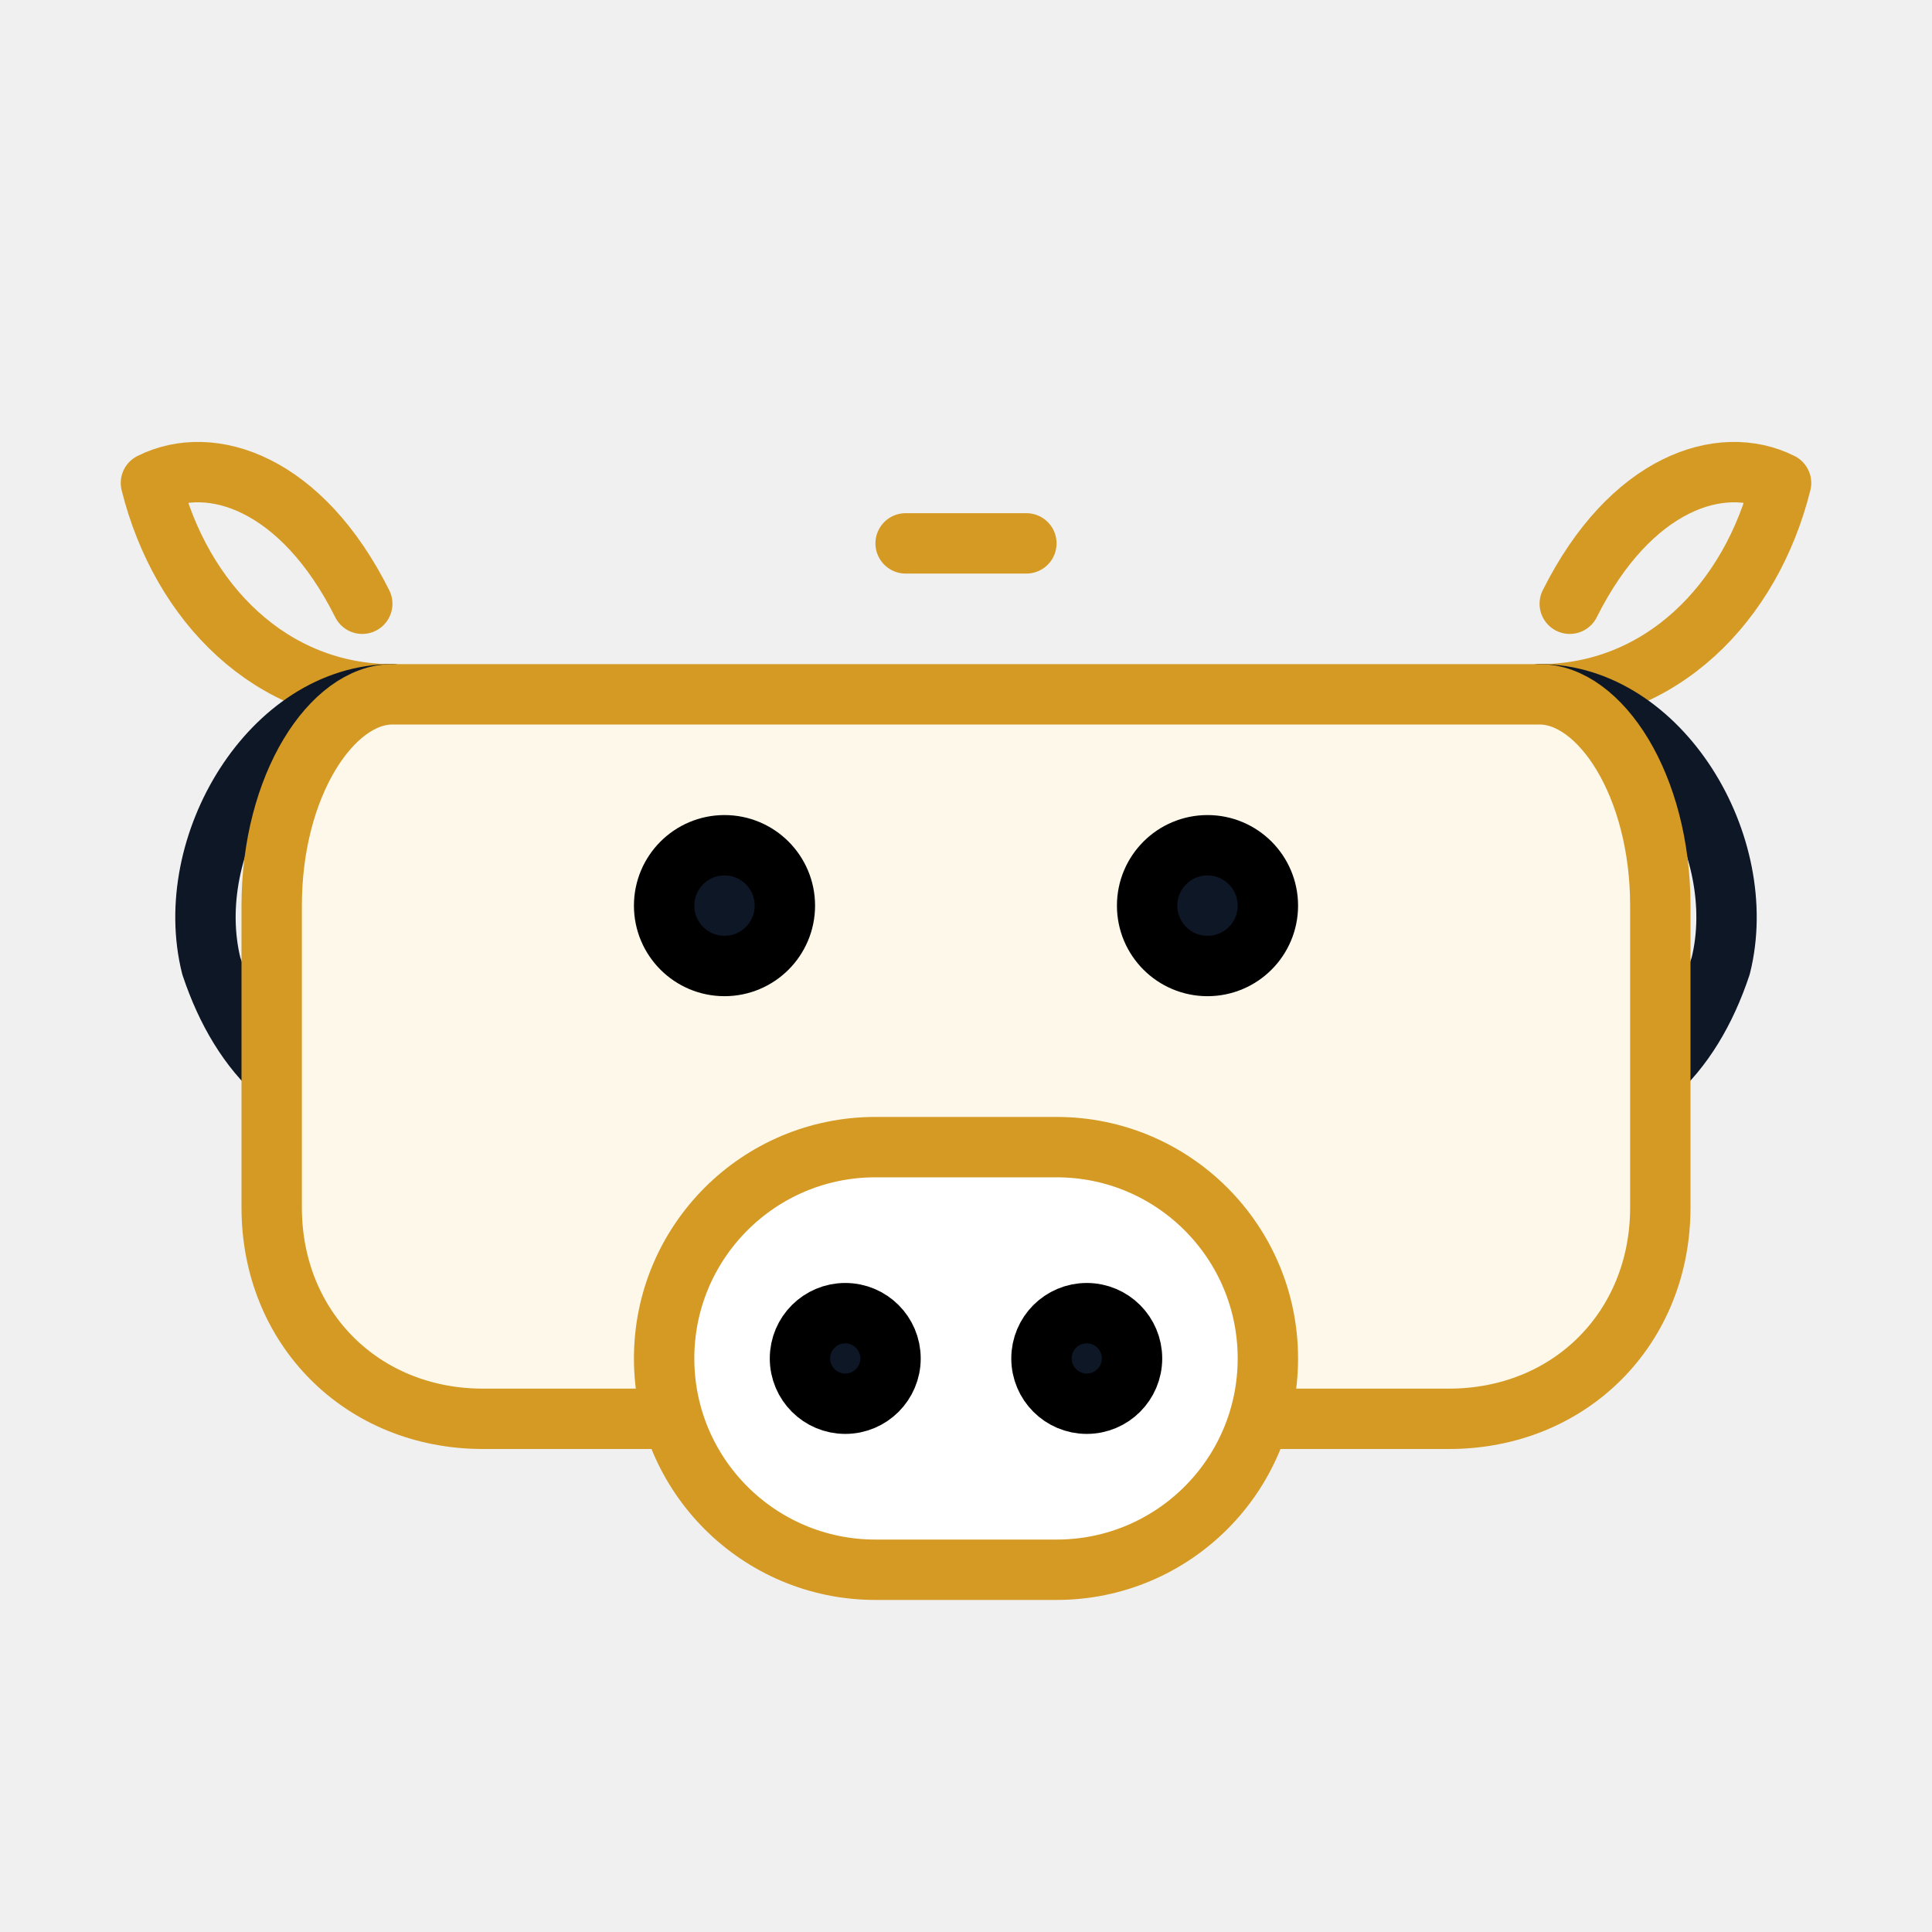
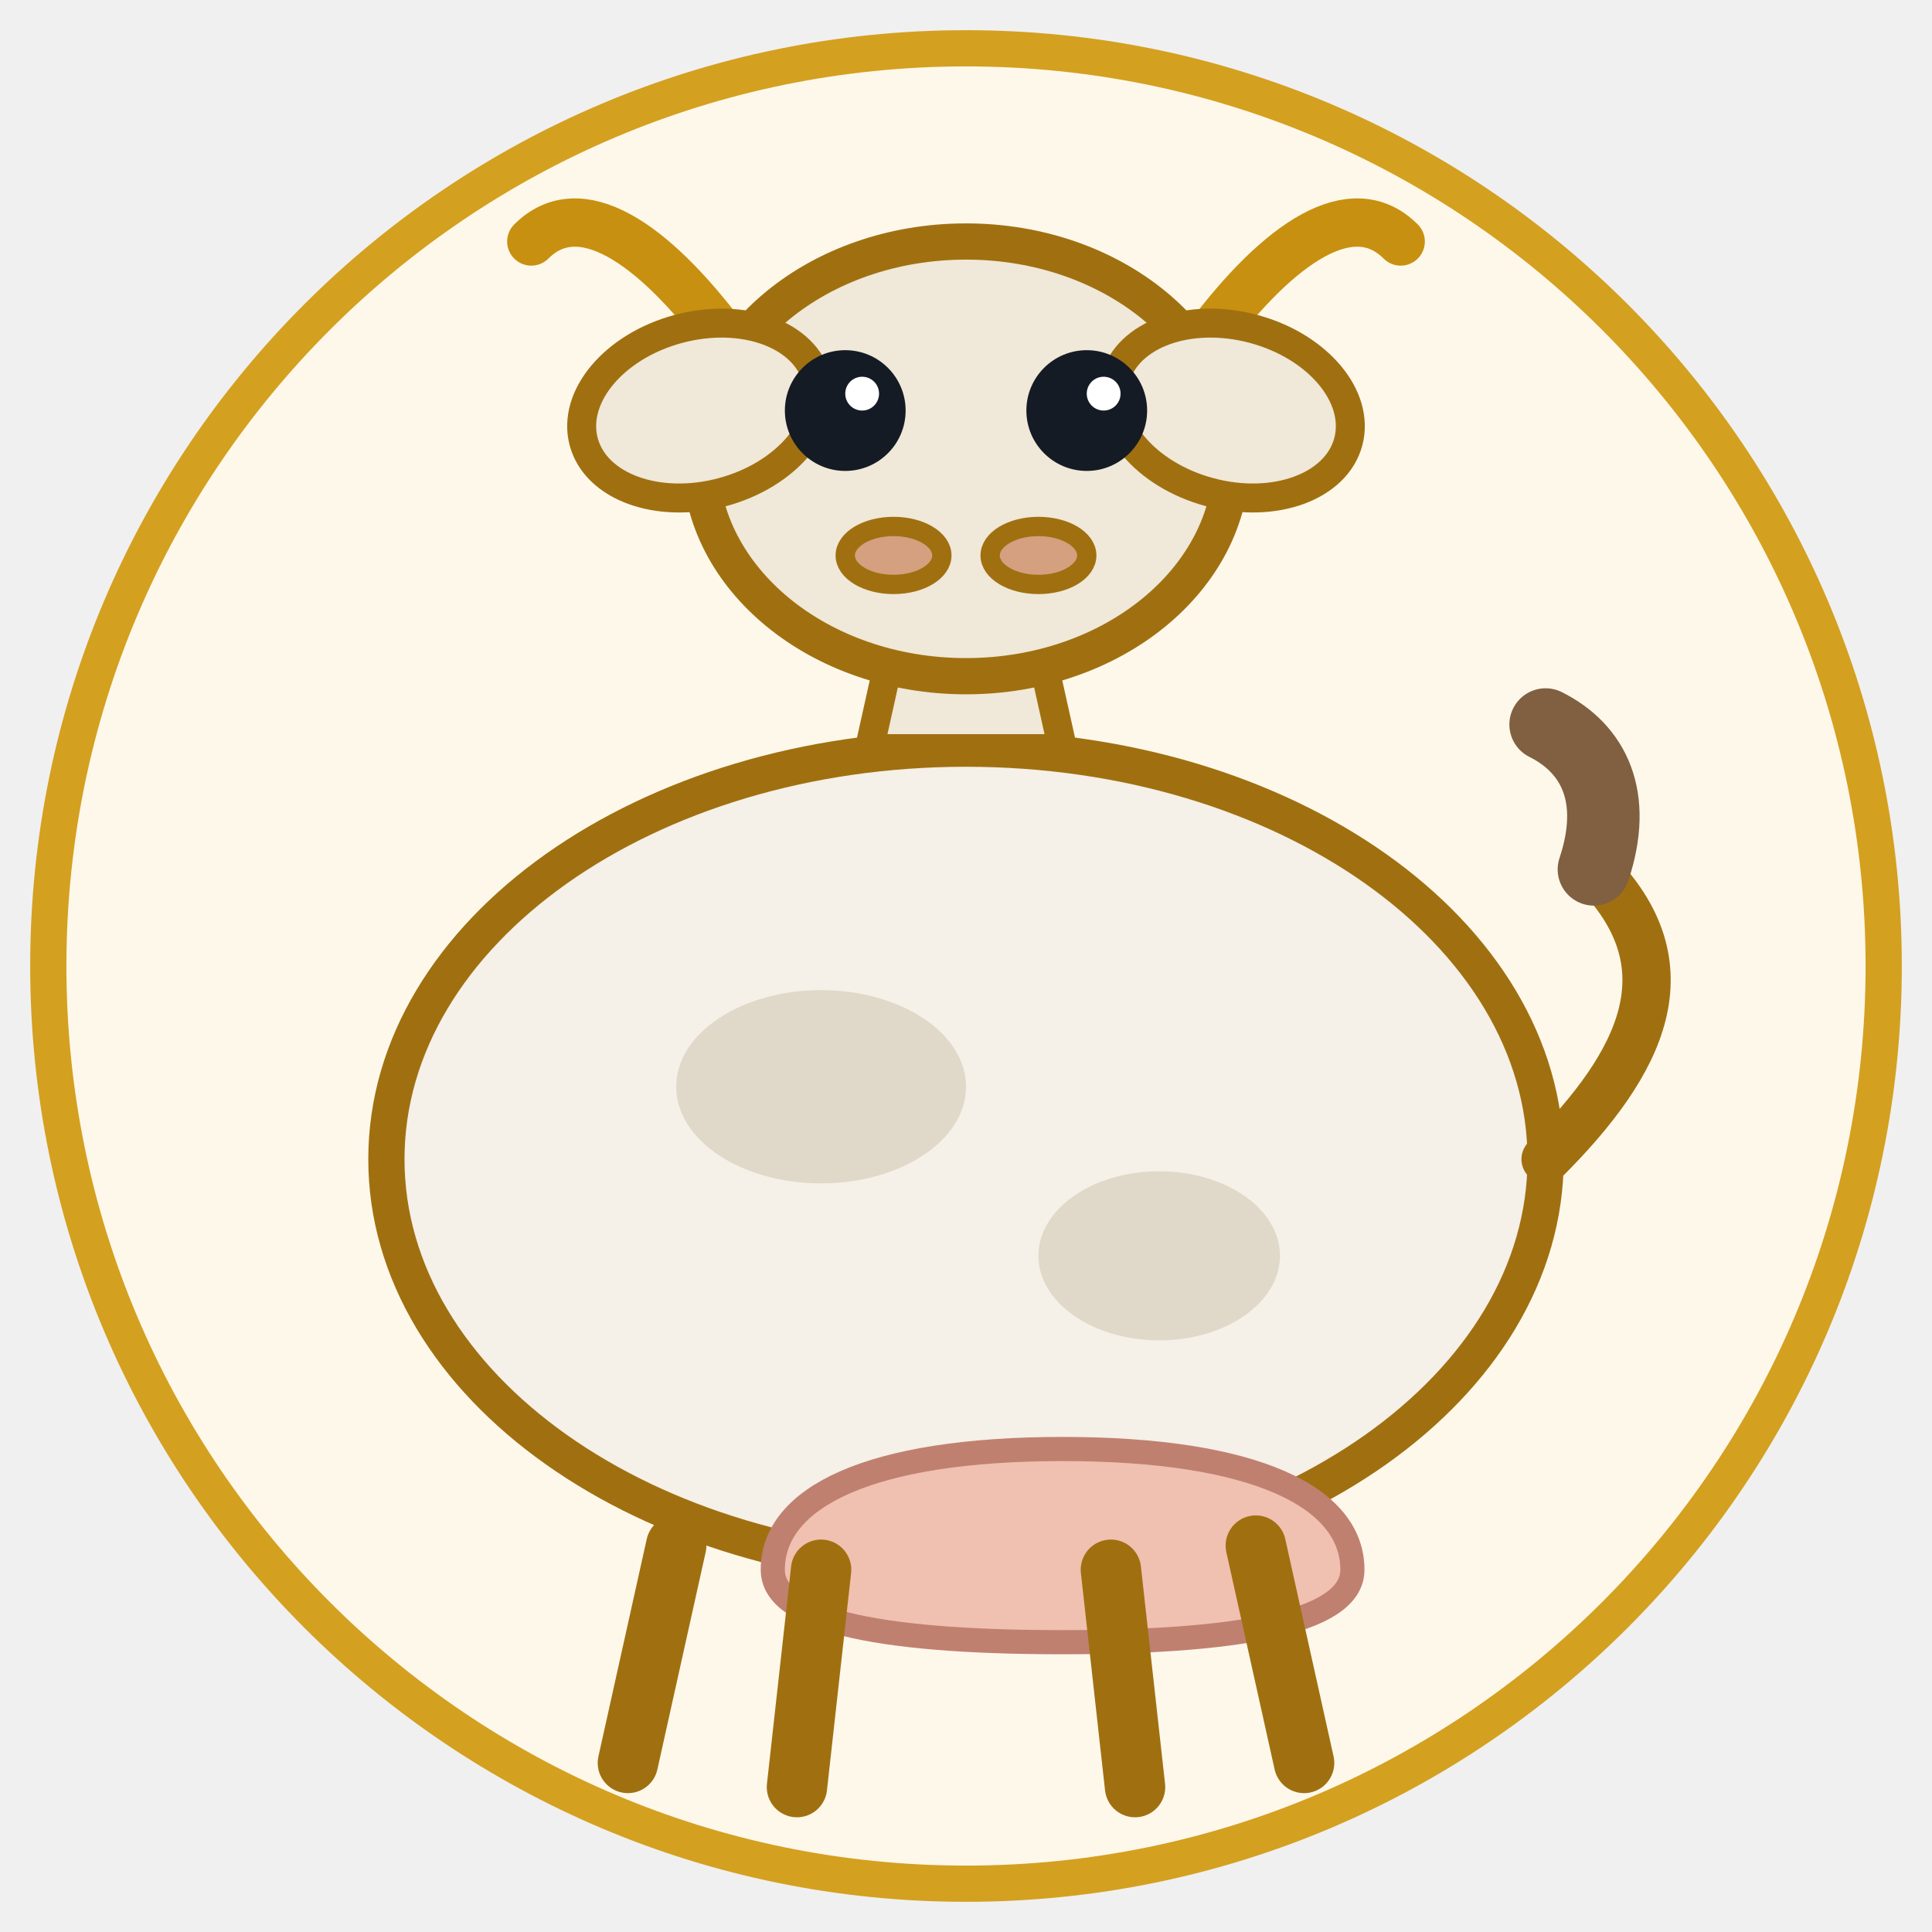
- <svg xmlns="http://www.w3.org/2000/svg" viewBox="0 0 64 64" fill="none" stroke="currentColor" stroke-width="2" stroke-linecap="round" stroke-linejoin="round">
-   <path d="M12 20c-2-4-5-5-7-4 1 4 4 7 8 7" stroke="#d49a24" />
-   <path d="M52 20c2-4 5-5 7-4-1 4-4 7-8 7" stroke="#d49a24" />
-   <path d="M13 23c-4 0-7 5-6 9 1 3 3 5 6 5" stroke="#0e1726" />
-   <path d="M51 23c4 0 7 5 6 9-1 3-3 5-6 5" stroke="#0e1726" />
-   <path d="M13 23h38c2 0 4 3 4 7v10c0 4-3 7-7 7H16c-4 0-7-3-7-7V30c0-4 2-7 4-7z" fill="#fef8eb" stroke="#d49a24" />
-   <rect x="22" y="38" width="20" height="14" rx="7" fill="#ffffff" stroke="#d49a24" />
-   <circle cx="28" cy="45" r="1.5" fill="#0e1726" />
-   <circle cx="36" cy="45" r="1.5" fill="#0e1726" />
-   <circle cx="24" cy="30" r="2" fill="#0e1726" />
-   <circle cx="40" cy="30" r="2" fill="#0e1726" />
-   <path d="M30 18h4" stroke="#d49a24" />
+ <svg xmlns="http://www.w3.org/2000/svg" viewBox="0 0 80 80">
+   <circle cx="40" cy="40" r="38" fill="#fef8eb" stroke="#d4a020" stroke-width="1.5" />
+   <ellipse cx="40" cy="48" rx="24" ry="17" fill="#f5f0e8" stroke="#a07010" stroke-width="1.5" />
+   <ellipse cx="34" cy="45" rx="6" ry="4" fill="#e0d8c8" stroke="none" />
+   <ellipse cx="48" cy="52" rx="5" ry="3.5" fill="#e0d8c8" stroke="none" />
+   <path d="M36 31 L 38 22 L 42 22 L 44 31 Z" fill="#f0e8d8" stroke="#a07010" stroke-width="1.2" />
+   <ellipse cx="40" cy="19" rx="11" ry="9" fill="#f0e8d8" stroke="#a07010" stroke-width="1.5" />
+   <path d="M30 14 C 27 10, 24 8, 22 10" fill="none" stroke="#c89010" stroke-width="2" stroke-linecap="round" />
+   <path d="M50 14 C 53 10, 56 8, 58 10" fill="none" stroke="#c89010" stroke-width="2" stroke-linecap="round" />
+   <ellipse cx="29" cy="17" rx="5" ry="3.5" fill="#f0e8d8" stroke="#a07010" stroke-width="1.2" transform="rotate(-15,29,17)" />
+   <ellipse cx="51" cy="17" rx="5" ry="3.5" fill="#f0e8d8" stroke="#a07010" stroke-width="1.2" transform="rotate(15,51,17)" />
+   <circle cx="35" cy="17" r="2.5" fill="#141b24" />
+   <circle cx="45" cy="17" r="2.5" fill="#141b24" />
+   <circle cx="35.7" cy="16.3" r="0.7" fill="white" />
+   <circle cx="45.7" cy="16.3" r="0.7" fill="white" />
+   <ellipse cx="37" cy="23" rx="2" ry="1.2" fill="#d4a080" stroke="#a07010" stroke-width="0.8" />
+   <ellipse cx="43" cy="23" rx="2" ry="1.2" fill="#d4a080" stroke="#a07010" stroke-width="0.8" />
+   <path d="M32 65 C 32 62, 36 60, 44 60 C 52 60, 56 62, 56 65 C 56 67, 52 68, 44 68 C 36 68, 32 67, 32 65 Z" fill="#f0c0b0" stroke="#c08070" stroke-width="1" />
+   <line x1="28" y1="64" x2="26" y2="73" stroke="#a07010" stroke-width="2.5" stroke-linecap="round" />
+   <line x1="34" y1="65" x2="33" y2="74" stroke="#a07010" stroke-width="2.5" stroke-linecap="round" />
+   <line x1="46" y1="65" x2="47" y2="74" stroke="#a07010" stroke-width="2.5" stroke-linecap="round" />
+   <line x1="52" y1="64" x2="54" y2="73" stroke="#a07010" stroke-width="2.5" stroke-linecap="round" />
+   <path d="M64 48 C 68 44, 70 40, 66 36" fill="none" stroke="#a07010" stroke-width="2" stroke-linecap="round" />
+   <path d="M66 36 C 67 33, 66 31, 64 30" fill="none" stroke="#806040" stroke-width="3" stroke-linecap="round" />
</svg>
